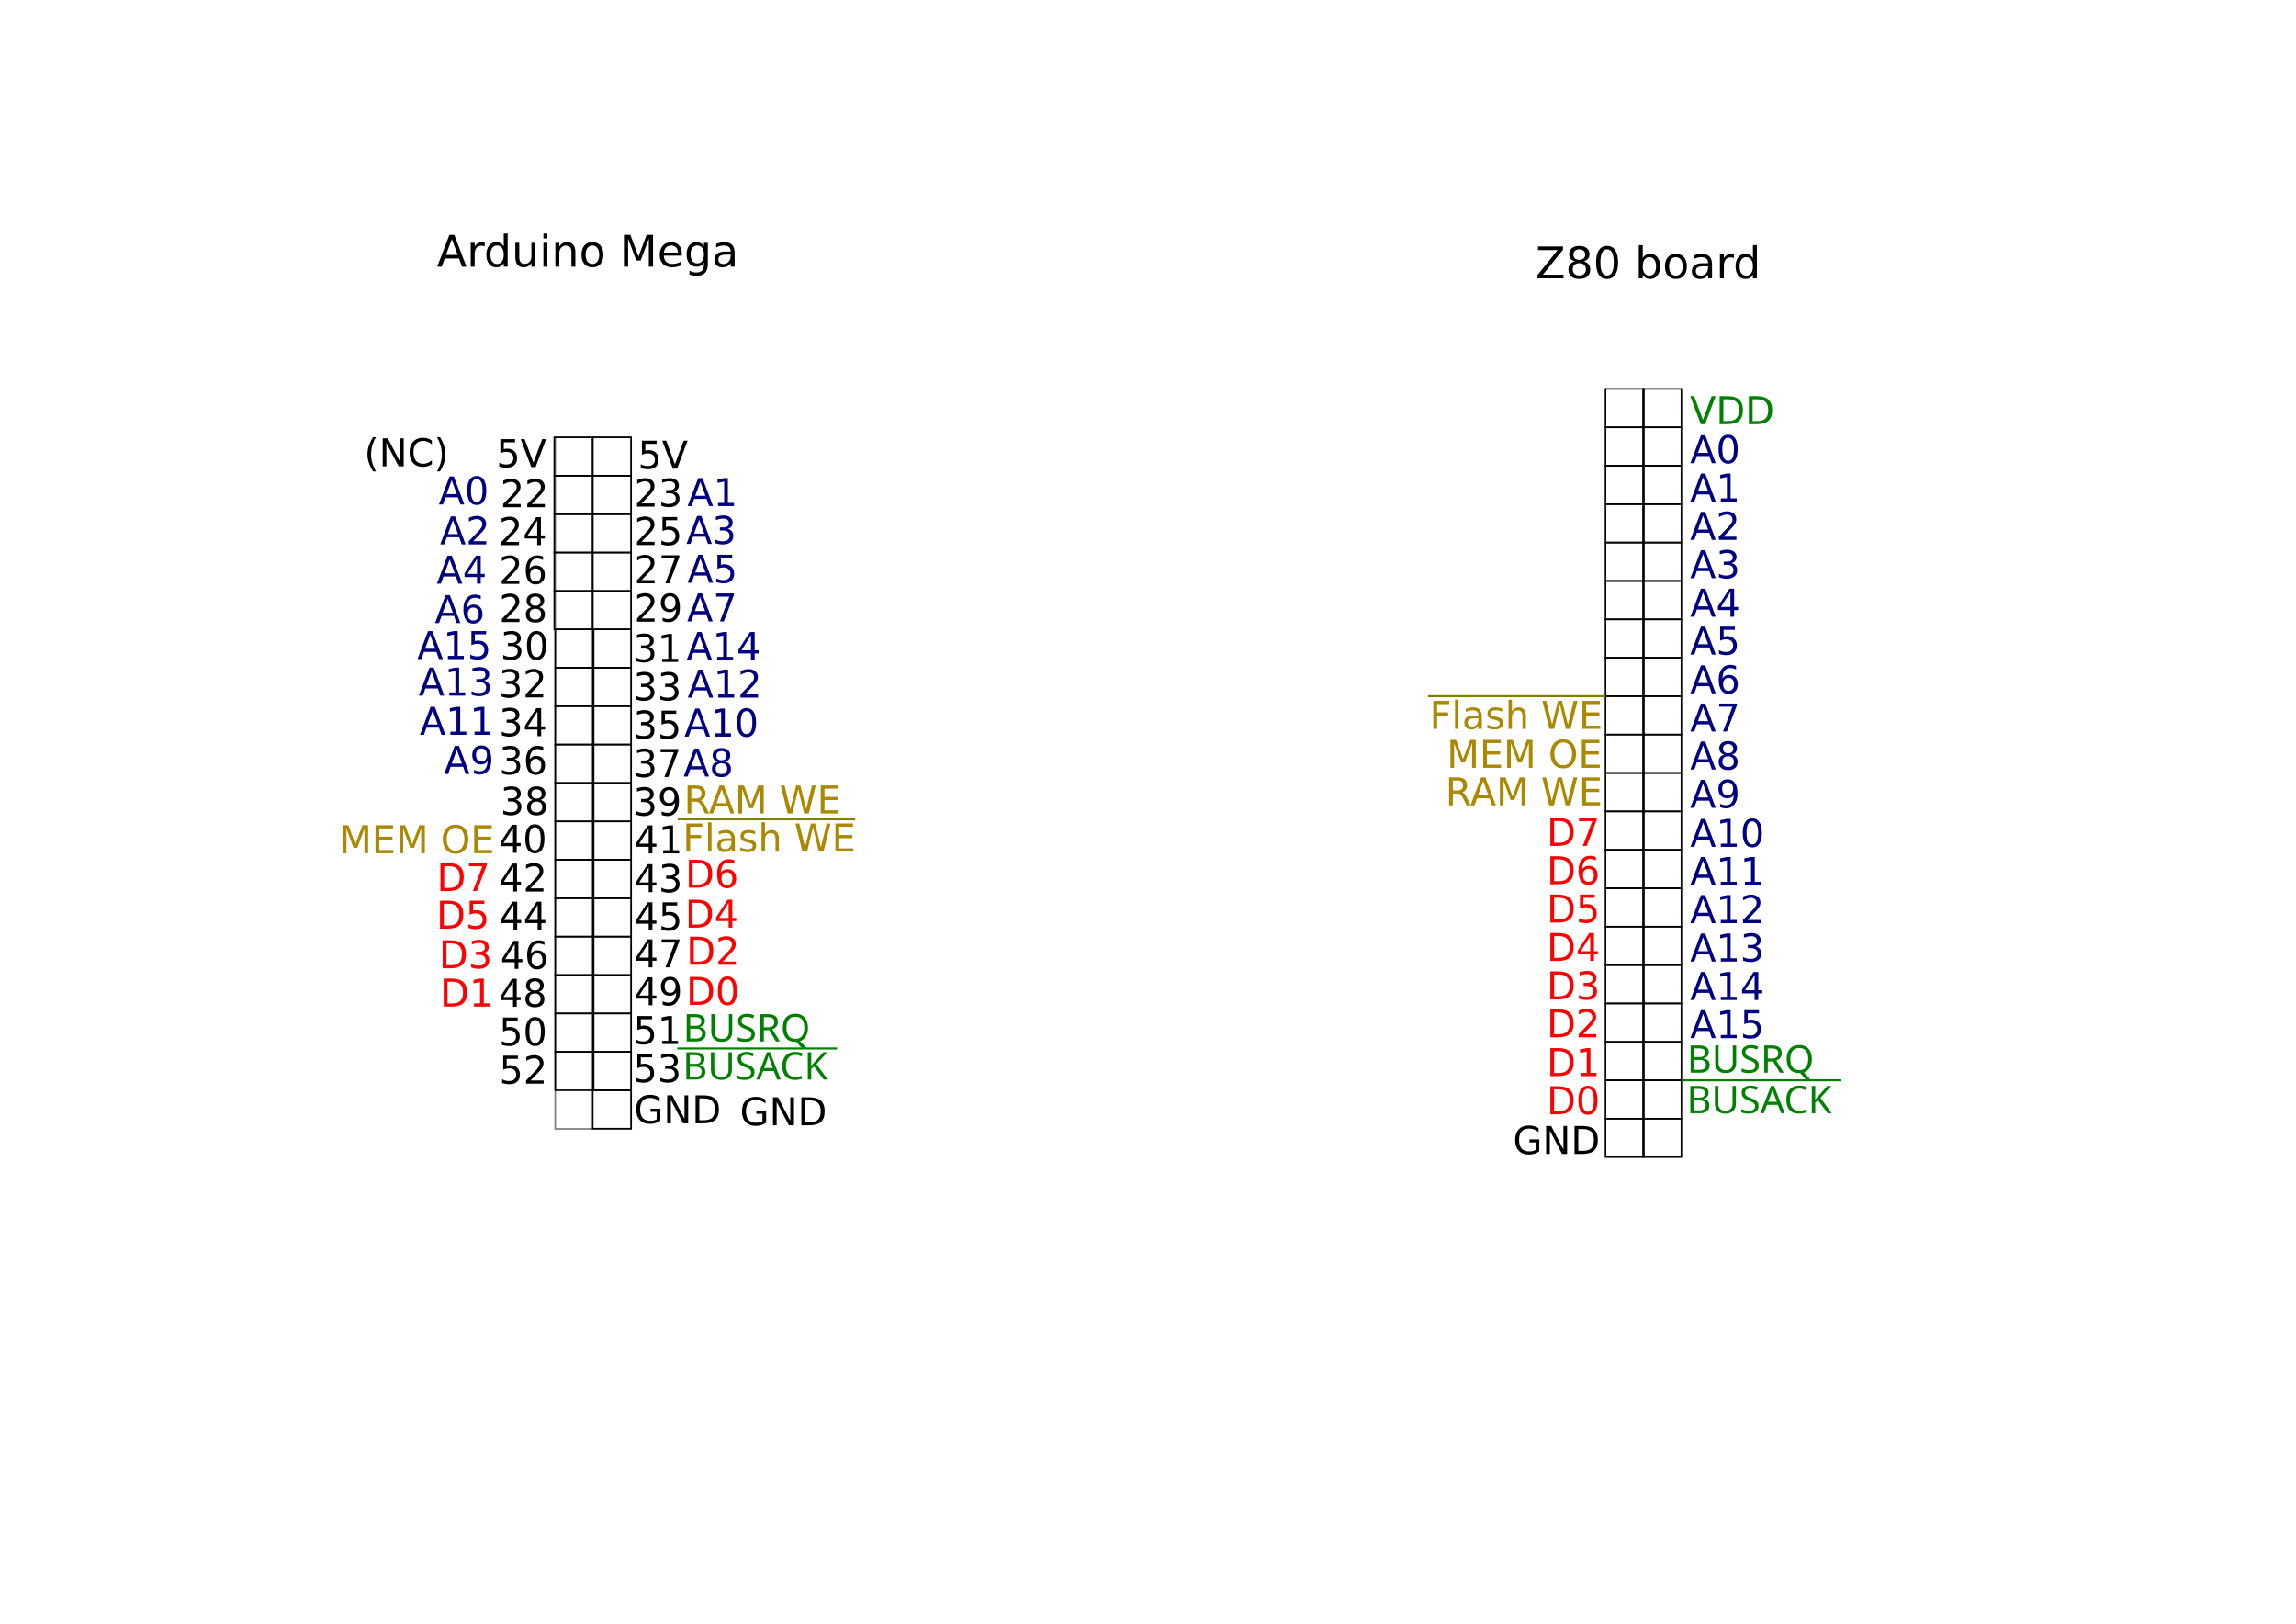
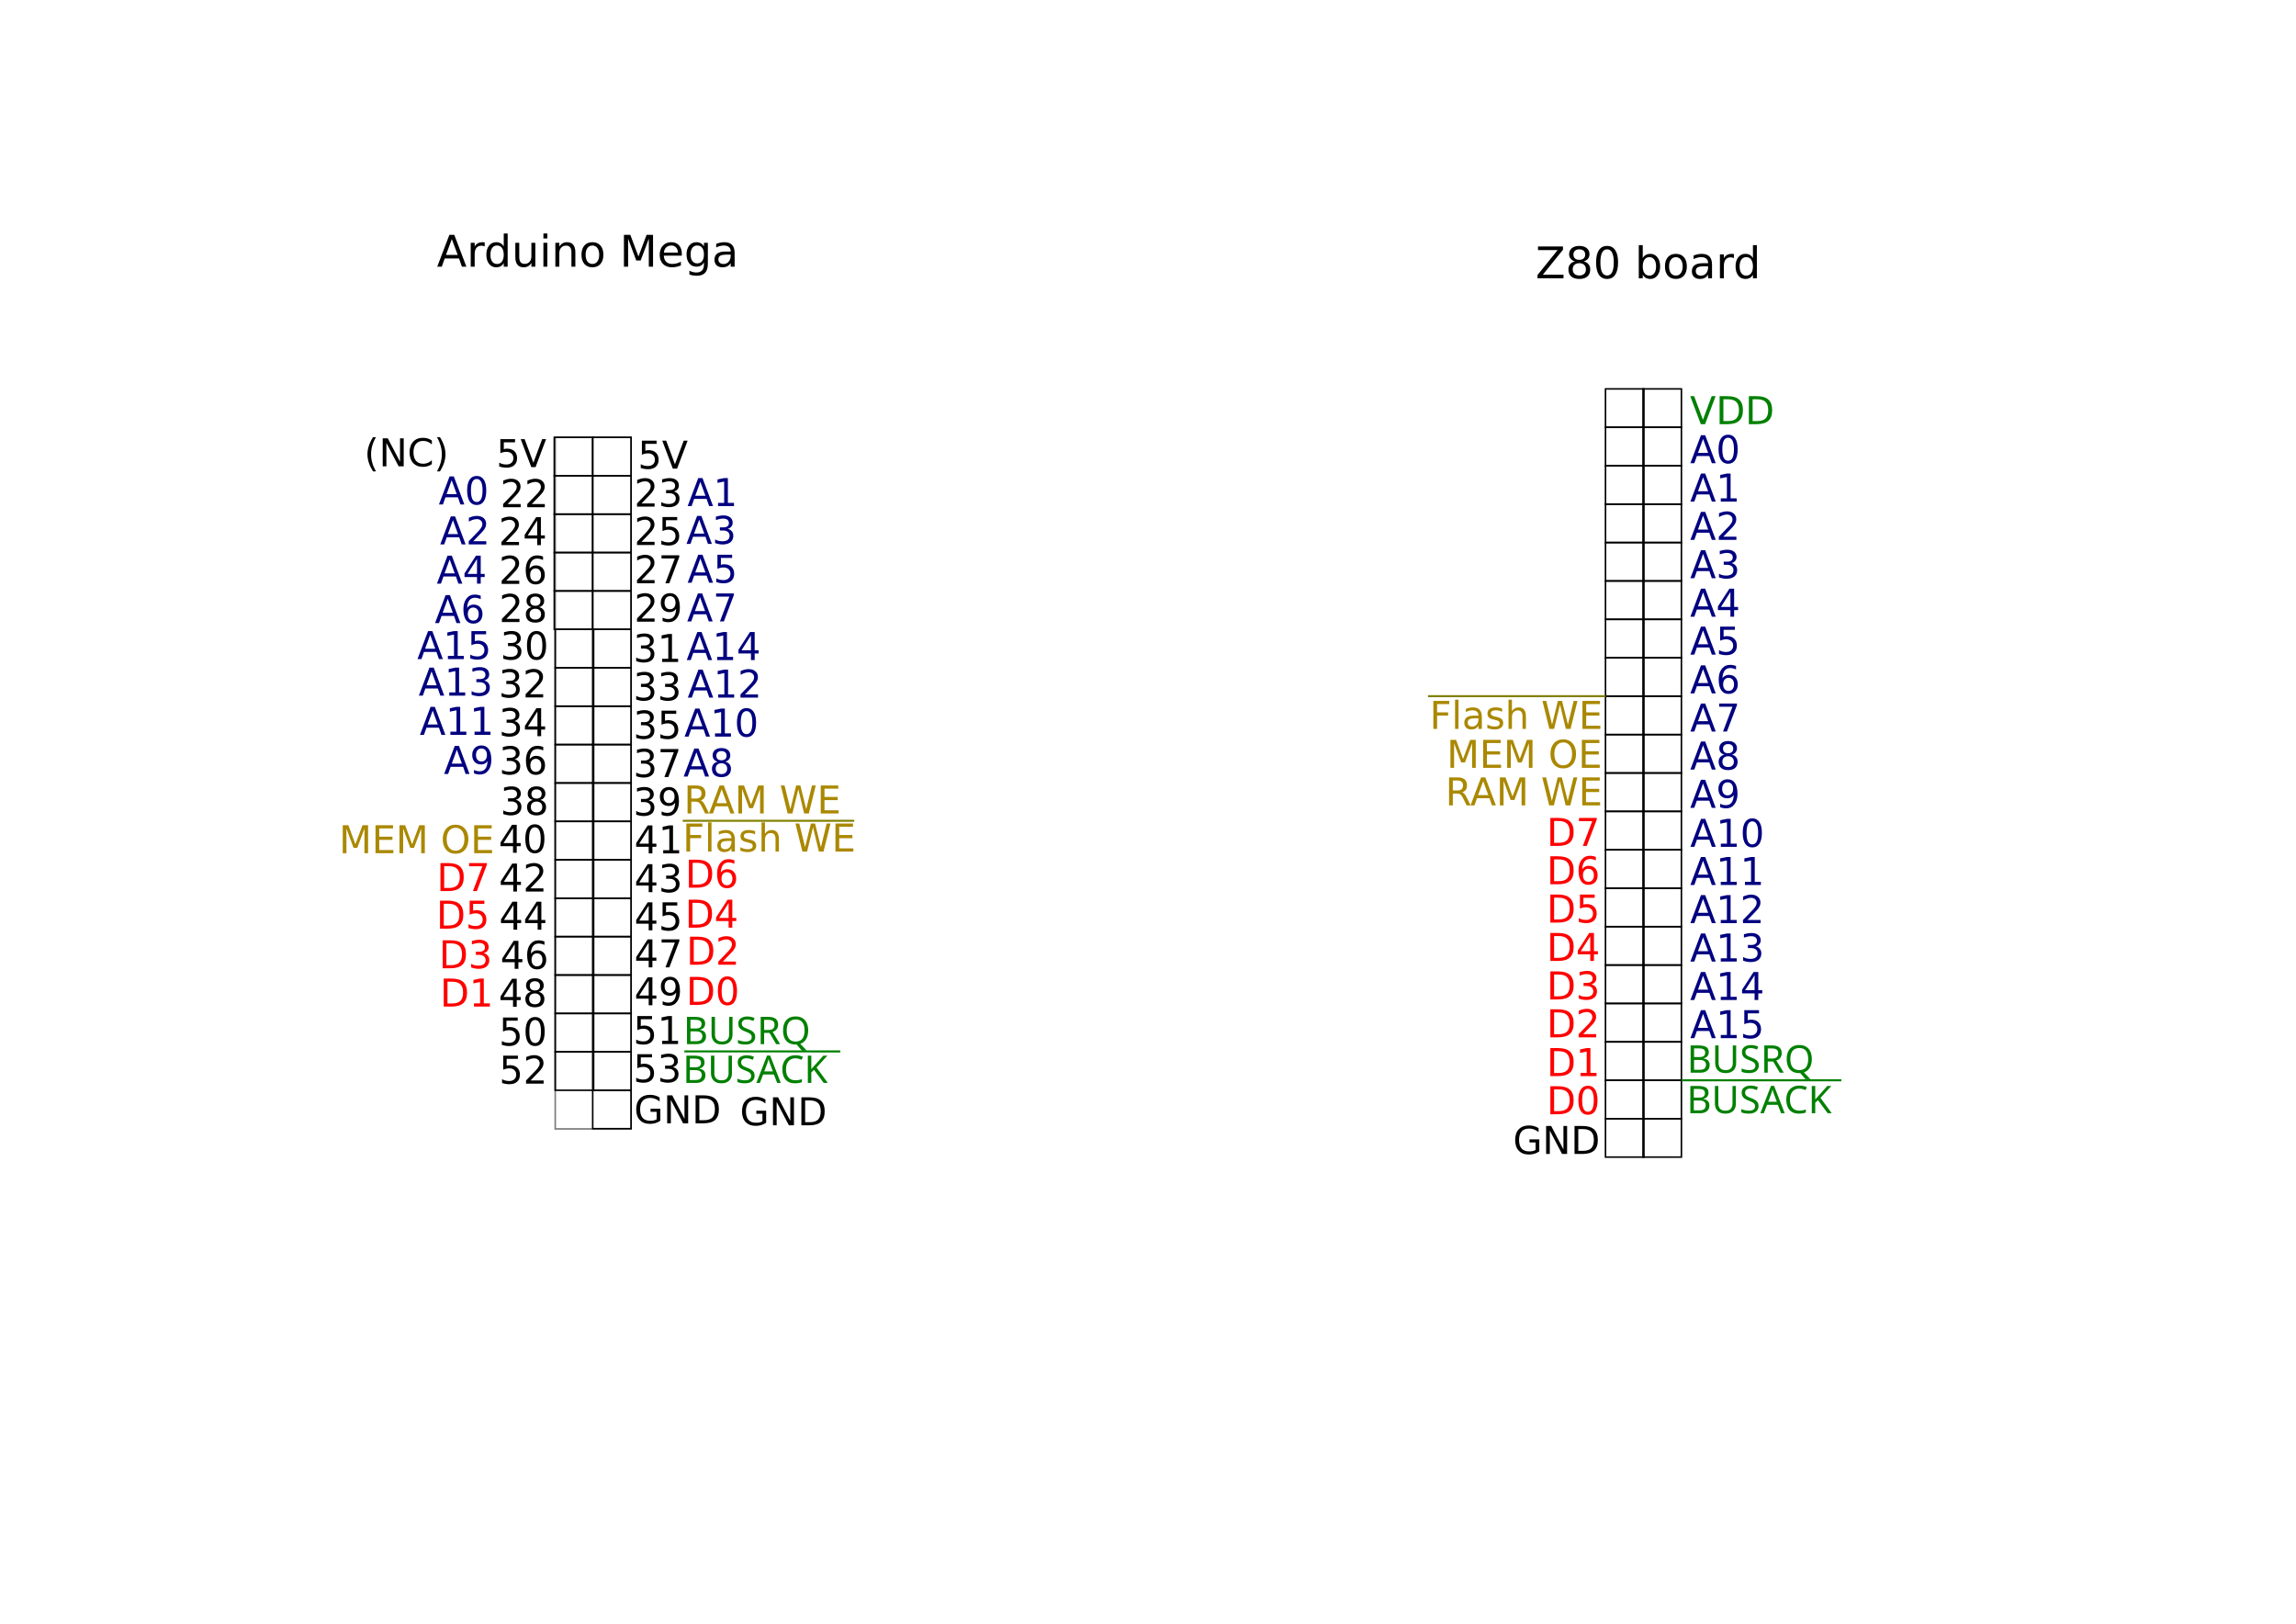
<svg xmlns="http://www.w3.org/2000/svg" version="1.1" id="svg2" xml:space="preserve" width="1122.52" height="793.701" viewBox="0 0 1122.52 793.701">
  <defs id="defs6" />
  <g id="g8" transform="matrix(1.333333,0,0,1.333333,0,2.4509186e-5)">
    <g id="g10">
      <g id="g12">
        <path d="m 588.703,142.578 h 14.082 v 14.078 h -14.082 z" style="fill:none;stroke:#000000;stroke-width:0.567;stroke-linecap:butt;stroke-linejoin:miter;stroke-miterlimit:4;stroke-dasharray:none;stroke-opacity:1" id="path14" />
      </g>
      <g id="g16">
        <path d="m 602.453,142.578 h 14.082 v 14.078 h -14.082 z" style="fill:none;stroke:#000000;stroke-width:0.567;stroke-linecap:butt;stroke-linejoin:miter;stroke-miterlimit:4;stroke-dasharray:none;stroke-opacity:1" id="path18" />
      </g>
      <g id="g20">
        <path d="m 588.703,156.656 h 14.082 v 14.082 h -14.082 z" style="fill:none;stroke:#000000;stroke-width:0.567;stroke-linecap:butt;stroke-linejoin:miter;stroke-miterlimit:4;stroke-dasharray:none;stroke-opacity:1" id="path22" />
      </g>
      <g id="g24">
        <path d="m 602.453,156.656 h 14.082 v 14.082 h -14.082 z" style="fill:none;stroke:#000000;stroke-width:0.567;stroke-linecap:butt;stroke-linejoin:miter;stroke-miterlimit:4;stroke-dasharray:none;stroke-opacity:1" id="path26" />
      </g>
      <g id="g28">
        <path d="m 588.703,170.738 h 14.082 v 14.082 h -14.082 z" style="fill:none;stroke:#000000;stroke-width:0.567;stroke-linecap:butt;stroke-linejoin:miter;stroke-miterlimit:4;stroke-dasharray:none;stroke-opacity:1" id="path30" />
      </g>
      <g id="g32">
        <path d="m 602.453,170.738 h 14.082 v 14.082 h -14.082 z" style="fill:none;stroke:#000000;stroke-width:0.567;stroke-linecap:butt;stroke-linejoin:miter;stroke-miterlimit:4;stroke-dasharray:none;stroke-opacity:1" id="path34" />
      </g>
      <g id="g36">
        <path d="m 588.703,184.82 h 14.082 v 14.082 h -14.082 z" style="fill:none;stroke:#000000;stroke-width:0.567;stroke-linecap:butt;stroke-linejoin:miter;stroke-miterlimit:4;stroke-dasharray:none;stroke-opacity:1" id="path38" />
      </g>
      <g id="g40">
        <path d="m 602.453,184.82 h 14.082 v 14.082 h -14.082 z" style="fill:none;stroke:#000000;stroke-width:0.567;stroke-linecap:butt;stroke-linejoin:miter;stroke-miterlimit:4;stroke-dasharray:none;stroke-opacity:1" id="path42" />
      </g>
      <g id="g44">
        <path d="m 588.703,198.902 h 14.082 v 14.082 h -14.082 z" style="fill:none;stroke:#000000;stroke-width:0.567;stroke-linecap:butt;stroke-linejoin:miter;stroke-miterlimit:4;stroke-dasharray:none;stroke-opacity:1" id="path46" />
      </g>
      <g id="g48">
        <path d="m 602.453,198.902 h 14.082 v 14.082 h -14.082 z" style="fill:none;stroke:#000000;stroke-width:0.567;stroke-linecap:butt;stroke-linejoin:miter;stroke-miterlimit:4;stroke-dasharray:none;stroke-opacity:1" id="path50" />
      </g>
      <g id="g52">
        <path d="m 588.703,212.984 h 14.082 v 14.082 h -14.082 z" style="fill:none;stroke:#000000;stroke-width:0.567;stroke-linecap:butt;stroke-linejoin:miter;stroke-miterlimit:4;stroke-dasharray:none;stroke-opacity:1" id="path54" />
      </g>
      <g id="g56">
        <path d="m 602.453,212.984 h 14.082 v 14.082 h -14.082 z" style="fill:none;stroke:#000000;stroke-width:0.567;stroke-linecap:butt;stroke-linejoin:miter;stroke-miterlimit:4;stroke-dasharray:none;stroke-opacity:1" id="path58" />
      </g>
      <g id="g60">
        <path d="m 588.703,227.066 h 14.082 v 14.082 h -14.082 z" style="fill:none;stroke:#000000;stroke-width:0.567;stroke-linecap:butt;stroke-linejoin:miter;stroke-miterlimit:4;stroke-dasharray:none;stroke-opacity:1" id="path62" />
      </g>
      <g id="g64">
        <path d="m 602.453,227.066 h 14.082 v 14.082 h -14.082 z" style="fill:none;stroke:#000000;stroke-width:0.567;stroke-linecap:butt;stroke-linejoin:miter;stroke-miterlimit:4;stroke-dasharray:none;stroke-opacity:1" id="path66" />
      </g>
      <g id="g68">
        <path d="m 588.703,241.148 h 14.082 v 14.082 h -14.082 z" style="fill:none;stroke:#000000;stroke-width:0.567;stroke-linecap:butt;stroke-linejoin:miter;stroke-miterlimit:4;stroke-dasharray:none;stroke-opacity:1" id="path70" />
      </g>
      <g id="g72">
        <path d="m 602.453,241.148 h 14.082 v 14.082 h -14.082 z" style="fill:none;stroke:#000000;stroke-width:0.567;stroke-linecap:butt;stroke-linejoin:miter;stroke-miterlimit:4;stroke-dasharray:none;stroke-opacity:1" id="path74" />
      </g>
      <g id="g76">
        <path d="m 588.703,255.23 h 14.082 v 14.078 h -14.082 z" style="fill:none;stroke:#000000;stroke-width:0.567;stroke-linecap:butt;stroke-linejoin:miter;stroke-miterlimit:4;stroke-dasharray:none;stroke-opacity:1" id="path78" />
      </g>
      <g id="g80">
        <path d="m 602.453,255.23 h 14.082 v 14.078 h -14.082 z" style="fill:none;stroke:#000000;stroke-width:0.567;stroke-linecap:butt;stroke-linejoin:miter;stroke-miterlimit:4;stroke-dasharray:none;stroke-opacity:1" id="path82" />
      </g>
      <g id="g84">
        <path d="m 588.703,269.309 h 14.082 v 14.082 h -14.082 z" style="fill:none;stroke:#000000;stroke-width:0.567;stroke-linecap:butt;stroke-linejoin:miter;stroke-miterlimit:4;stroke-dasharray:none;stroke-opacity:1" id="path86" />
      </g>
      <g id="g88">
        <path d="m 602.453,269.309 h 14.082 v 14.082 h -14.082 z" style="fill:none;stroke:#000000;stroke-width:0.567;stroke-linecap:butt;stroke-linejoin:miter;stroke-miterlimit:4;stroke-dasharray:none;stroke-opacity:1" id="path90" />
      </g>
      <g id="g92">
        <path d="m 588.703,283.391 h 14.082 v 14.082 h -14.082 z" style="fill:none;stroke:#000000;stroke-width:0.567;stroke-linecap:butt;stroke-linejoin:miter;stroke-miterlimit:4;stroke-dasharray:none;stroke-opacity:1" id="path94" />
      </g>
      <g id="g96">
        <path d="m 602.453,283.391 h 14.082 v 14.082 h -14.082 z" style="fill:none;stroke:#000000;stroke-width:0.567;stroke-linecap:butt;stroke-linejoin:miter;stroke-miterlimit:4;stroke-dasharray:none;stroke-opacity:1" id="path98" />
      </g>
      <g id="g100">
        <path d="m 588.703,297.473 h 14.082 v 14.082 h -14.082 z" style="fill:none;stroke:#000000;stroke-width:0.567;stroke-linecap:butt;stroke-linejoin:miter;stroke-miterlimit:4;stroke-dasharray:none;stroke-opacity:1" id="path102" />
      </g>
      <g id="g104">
        <path d="m 602.453,297.473 h 14.082 v 14.082 h -14.082 z" style="fill:none;stroke:#000000;stroke-width:0.567;stroke-linecap:butt;stroke-linejoin:miter;stroke-miterlimit:4;stroke-dasharray:none;stroke-opacity:1" id="path106" />
      </g>
      <g id="g108">
        <path d="m 588.703,311.555 h 14.082 v 14.082 h -14.082 z" style="fill:none;stroke:#000000;stroke-width:0.567;stroke-linecap:butt;stroke-linejoin:miter;stroke-miterlimit:4;stroke-dasharray:none;stroke-opacity:1" id="path110" />
      </g>
      <g id="g112">
        <path d="m 602.453,311.555 h 14.082 v 14.082 h -14.082 z" style="fill:none;stroke:#000000;stroke-width:0.567;stroke-linecap:butt;stroke-linejoin:miter;stroke-miterlimit:4;stroke-dasharray:none;stroke-opacity:1" id="path114" />
      </g>
      <g id="g116">
        <path d="m 588.703,325.637 h 14.082 v 14.082 h -14.082 z" style="fill:none;stroke:#000000;stroke-width:0.567;stroke-linecap:butt;stroke-linejoin:miter;stroke-miterlimit:4;stroke-dasharray:none;stroke-opacity:1" id="path118" />
      </g>
      <g id="g120">
        <path d="m 602.453,325.637 h 14.082 v 14.082 h -14.082 z" style="fill:none;stroke:#000000;stroke-width:0.567;stroke-linecap:butt;stroke-linejoin:miter;stroke-miterlimit:4;stroke-dasharray:none;stroke-opacity:1" id="path122" />
      </g>
      <g id="g124">
        <path d="m 588.703,339.719 h 14.082 v 14.082 h -14.082 z" style="fill:none;stroke:#000000;stroke-width:0.567;stroke-linecap:butt;stroke-linejoin:miter;stroke-miterlimit:4;stroke-dasharray:none;stroke-opacity:1" id="path126" />
      </g>
      <g id="g128">
        <path d="m 602.453,339.719 h 14.082 v 14.082 h -14.082 z" style="fill:none;stroke:#000000;stroke-width:0.567;stroke-linecap:butt;stroke-linejoin:miter;stroke-miterlimit:4;stroke-dasharray:none;stroke-opacity:1" id="path130" />
      </g>
      <g id="g132">
        <path d="m 588.703,353.801 h 14.082 v 14.082 h -14.082 z" style="fill:none;stroke:#000000;stroke-width:0.567;stroke-linecap:butt;stroke-linejoin:miter;stroke-miterlimit:4;stroke-dasharray:none;stroke-opacity:1" id="path134" />
      </g>
      <g id="g136">
        <path d="m 602.453,353.801 h 14.082 v 14.082 h -14.082 z" style="fill:none;stroke:#000000;stroke-width:0.567;stroke-linecap:butt;stroke-linejoin:miter;stroke-miterlimit:4;stroke-dasharray:none;stroke-opacity:1" id="path138" />
      </g>
      <g id="g140">
        <path d="m 203.594,160.328 h 27.812 v 253.551 h -27.812 z" style="fill:none;stroke:#808080;stroke-width:0.6;stroke-linecap:butt;stroke-linejoin:miter;stroke-miterlimit:4;stroke-dasharray:none;stroke-opacity:1" id="path142" />
      </g>
      <g id="g144">
        <path d="m 217.324,160.328 h 14.082 v 14.082 h -14.082 z" style="fill:none;stroke:#000000;stroke-width:0.567;stroke-linecap:butt;stroke-linejoin:miter;stroke-miterlimit:4;stroke-dasharray:none;stroke-opacity:1" id="path146" />
      </g>
      <g id="g148">
        <path d="m 217.324,174.41 h 14.082 v 14.082 h -14.082 z" style="fill:none;stroke:#000000;stroke-width:0.567;stroke-linecap:butt;stroke-linejoin:miter;stroke-miterlimit:4;stroke-dasharray:none;stroke-opacity:1" id="path150" />
      </g>
      <g id="g152">
        <path d="m 217.324,188.492 h 14.082 v 14.082 h -14.082 z" style="fill:none;stroke:#000000;stroke-width:0.567;stroke-linecap:butt;stroke-linejoin:miter;stroke-miterlimit:4;stroke-dasharray:none;stroke-opacity:1" id="path154" />
      </g>
      <g id="g156">
        <path d="m 217.324,202.574 h 14.082 v 14.082 h -14.082 z" style="fill:none;stroke:#000000;stroke-width:0.567;stroke-linecap:butt;stroke-linejoin:miter;stroke-miterlimit:4;stroke-dasharray:none;stroke-opacity:1" id="path158" />
      </g>
      <g id="g160">
        <path d="m 217.324,216.656 h 14.082 v 14.078 h -14.082 z" style="fill:none;stroke:#000000;stroke-width:0.567;stroke-linecap:butt;stroke-linejoin:miter;stroke-miterlimit:4;stroke-dasharray:none;stroke-opacity:1" id="path162" />
      </g>
      <g id="g164">
        <path d="m 203.242,160.328 h 14.082 v 14.082 h -14.082 z" style="fill:none;stroke:#000000;stroke-width:0.567;stroke-linecap:butt;stroke-linejoin:miter;stroke-miterlimit:4;stroke-dasharray:none;stroke-opacity:1" id="path166" />
      </g>
      <g id="g168">
        <path d="m 203.242,174.41 h 14.082 v 14.082 h -14.082 z" style="fill:none;stroke:#000000;stroke-width:0.567;stroke-linecap:butt;stroke-linejoin:miter;stroke-miterlimit:4;stroke-dasharray:none;stroke-opacity:1" id="path170" />
      </g>
      <g id="g172">
        <path d="m 203.242,188.492 h 14.082 v 14.082 h -14.082 z" style="fill:none;stroke:#000000;stroke-width:0.567;stroke-linecap:butt;stroke-linejoin:miter;stroke-miterlimit:4;stroke-dasharray:none;stroke-opacity:1" id="path174" />
      </g>
      <g id="g176">
        <path d="m 203.242,202.574 h 14.082 v 14.082 h -14.082 z" style="fill:none;stroke:#000000;stroke-width:0.567;stroke-linecap:butt;stroke-linejoin:miter;stroke-miterlimit:4;stroke-dasharray:none;stroke-opacity:1" id="path178" />
      </g>
      <g id="g180">
        <path d="m 203.242,216.656 h 14.082 v 14.078 h -14.082 z" style="fill:none;stroke:#000000;stroke-width:0.567;stroke-linecap:butt;stroke-linejoin:miter;stroke-miterlimit:4;stroke-dasharray:none;stroke-opacity:1" id="path182" />
      </g>
      <g id="g184">
        <path d="m 203.586,230.727 h 14.082 v 14.082 h -14.082 z" style="fill:none;stroke:#000000;stroke-width:0.567;stroke-linecap:butt;stroke-linejoin:miter;stroke-miterlimit:4;stroke-dasharray:none;stroke-opacity:1" id="path186" />
      </g>
      <g id="g188">
        <path d="m 217.332,230.727 h 14.082 v 14.082 h -14.082 z" style="fill:none;stroke:#000000;stroke-width:0.567;stroke-linecap:butt;stroke-linejoin:miter;stroke-miterlimit:4;stroke-dasharray:none;stroke-opacity:1" id="path190" />
      </g>
      <g id="g192">
        <path d="m 203.586,244.809 h 14.082 v 14.082 h -14.082 z" style="fill:none;stroke:#000000;stroke-width:0.567;stroke-linecap:butt;stroke-linejoin:miter;stroke-miterlimit:4;stroke-dasharray:none;stroke-opacity:1" id="path194" />
      </g>
      <g id="g196">
        <path d="m 217.332,244.809 h 14.082 v 14.082 h -14.082 z" style="fill:none;stroke:#000000;stroke-width:0.567;stroke-linecap:butt;stroke-linejoin:miter;stroke-miterlimit:4;stroke-dasharray:none;stroke-opacity:1" id="path198" />
      </g>
      <g id="g200">
        <path d="m 203.586,258.891 h 14.082 v 14.082 h -14.082 z" style="fill:none;stroke:#000000;stroke-width:0.567;stroke-linecap:butt;stroke-linejoin:miter;stroke-miterlimit:4;stroke-dasharray:none;stroke-opacity:1" id="path202" />
      </g>
      <g id="g204">
        <path d="m 217.332,258.891 h 14.082 v 14.082 h -14.082 z" style="fill:none;stroke:#000000;stroke-width:0.567;stroke-linecap:butt;stroke-linejoin:miter;stroke-miterlimit:4;stroke-dasharray:none;stroke-opacity:1" id="path206" />
      </g>
      <g id="g208">
        <path d="m 203.586,272.973 h 14.082 v 14.082 h -14.082 z" style="fill:none;stroke:#000000;stroke-width:0.567;stroke-linecap:butt;stroke-linejoin:miter;stroke-miterlimit:4;stroke-dasharray:none;stroke-opacity:1" id="path210" />
      </g>
      <g id="g212">
        <path d="m 217.332,272.973 h 14.082 v 14.082 h -14.082 z" style="fill:none;stroke:#000000;stroke-width:0.567;stroke-linecap:butt;stroke-linejoin:miter;stroke-miterlimit:4;stroke-dasharray:none;stroke-opacity:1" id="path214" />
      </g>
      <g id="g216">
        <path d="m 203.586,287.055 h 14.082 v 14.082 h -14.082 z" style="fill:none;stroke:#000000;stroke-width:0.567;stroke-linecap:butt;stroke-linejoin:miter;stroke-miterlimit:4;stroke-dasharray:none;stroke-opacity:1" id="path218" />
      </g>
      <g id="g220">
        <path d="m 217.332,287.055 h 14.082 v 14.082 h -14.082 z" style="fill:none;stroke:#000000;stroke-width:0.567;stroke-linecap:butt;stroke-linejoin:miter;stroke-miterlimit:4;stroke-dasharray:none;stroke-opacity:1" id="path222" />
      </g>
      <g id="g224">
        <path d="m 203.586,301.137 h 14.082 v 14.082 h -14.082 z" style="fill:none;stroke:#000000;stroke-width:0.567;stroke-linecap:butt;stroke-linejoin:miter;stroke-miterlimit:4;stroke-dasharray:none;stroke-opacity:1" id="path226" />
      </g>
      <g id="g228">
        <path d="m 217.332,301.137 h 14.082 v 14.082 h -14.082 z" style="fill:none;stroke:#000000;stroke-width:0.567;stroke-linecap:butt;stroke-linejoin:miter;stroke-miterlimit:4;stroke-dasharray:none;stroke-opacity:1" id="path230" />
      </g>
      <g id="g232">
        <path d="m 203.586,315.219 h 14.082 v 14.078 h -14.082 z" style="fill:none;stroke:#000000;stroke-width:0.567;stroke-linecap:butt;stroke-linejoin:miter;stroke-miterlimit:4;stroke-dasharray:none;stroke-opacity:1" id="path234" />
      </g>
      <g id="g236">
        <path d="m 217.332,315.219 h 14.082 v 14.078 h -14.082 z" style="fill:none;stroke:#000000;stroke-width:0.567;stroke-linecap:butt;stroke-linejoin:miter;stroke-miterlimit:4;stroke-dasharray:none;stroke-opacity:1" id="path238" />
      </g>
      <g id="g240">
        <path d="m 203.586,329.297 h 14.082 v 14.082 h -14.082 z" style="fill:none;stroke:#000000;stroke-width:0.567;stroke-linecap:butt;stroke-linejoin:miter;stroke-miterlimit:4;stroke-dasharray:none;stroke-opacity:1" id="path242" />
      </g>
      <g id="g244">
        <path d="m 217.332,329.297 h 14.082 v 14.082 h -14.082 z" style="fill:none;stroke:#000000;stroke-width:0.567;stroke-linecap:butt;stroke-linejoin:miter;stroke-miterlimit:4;stroke-dasharray:none;stroke-opacity:1" id="path246" />
      </g>
      <g id="g248">
        <path d="m 203.586,343.379 h 14.082 v 14.082 h -14.082 z" style="fill:none;stroke:#000000;stroke-width:0.567;stroke-linecap:butt;stroke-linejoin:miter;stroke-miterlimit:4;stroke-dasharray:none;stroke-opacity:1" id="path250" />
      </g>
      <g id="g252">
        <path d="m 217.332,343.379 h 14.082 v 14.082 h -14.082 z" style="fill:none;stroke:#000000;stroke-width:0.567;stroke-linecap:butt;stroke-linejoin:miter;stroke-miterlimit:4;stroke-dasharray:none;stroke-opacity:1" id="path254" />
      </g>
      <g id="g256">
        <path d="m 203.586,357.461 h 14.082 v 14.082 h -14.082 z" style="fill:none;stroke:#000000;stroke-width:0.567;stroke-linecap:butt;stroke-linejoin:miter;stroke-miterlimit:4;stroke-dasharray:none;stroke-opacity:1" id="path258" />
      </g>
      <g id="g260">
        <path d="m 217.332,357.461 h 14.082 v 14.082 h -14.082 z" style="fill:none;stroke:#000000;stroke-width:0.567;stroke-linecap:butt;stroke-linejoin:miter;stroke-miterlimit:4;stroke-dasharray:none;stroke-opacity:1" id="path262" />
      </g>
      <g id="g264">
        <path d="m 203.586,371.543 h 14.082 v 14.082 h -14.082 z" style="fill:none;stroke:#000000;stroke-width:0.567;stroke-linecap:butt;stroke-linejoin:miter;stroke-miterlimit:4;stroke-dasharray:none;stroke-opacity:1" id="path266" />
      </g>
      <g id="g268">
        <path d="m 217.332,371.543 h 14.082 v 14.082 h -14.082 z" style="fill:none;stroke:#000000;stroke-width:0.567;stroke-linecap:butt;stroke-linejoin:miter;stroke-miterlimit:4;stroke-dasharray:none;stroke-opacity:1" id="path270" />
      </g>
      <g id="g272">
        <path d="m 203.586,385.625 h 14.082 v 14.082 h -14.082 z" style="fill:none;stroke:#000000;stroke-width:0.567;stroke-linecap:butt;stroke-linejoin:miter;stroke-miterlimit:4;stroke-dasharray:none;stroke-opacity:1" id="path274" />
      </g>
      <g id="g276">
        <path d="m 217.332,385.625 h 14.082 v 14.082 h -14.082 z" style="fill:none;stroke:#000000;stroke-width:0.567;stroke-linecap:butt;stroke-linejoin:miter;stroke-miterlimit:4;stroke-dasharray:none;stroke-opacity:1" id="path278" />
      </g>
      <g id="g280">
        <path d="m 217.332,399.707 h 14.082 v 14.082 h -14.082 z" style="fill:none;stroke:#000000;stroke-width:0.567;stroke-linecap:butt;stroke-linejoin:miter;stroke-miterlimit:4;stroke-dasharray:none;stroke-opacity:1" id="path282" />
      </g>
      <text transform="matrix(0.9885972,0,0,1,619.7164,169.8161)" style="font-variant:normal;font-weight:normal;font-size:14.081px;font-family:'DejaVu Sans';-inkscape-font-specification:DejaVuSans;writing-mode:lr-tb;fill:#000080;fill-opacity:1;fill-rule:nonzero;stroke:none" id="text286">
        <tspan x="0 9.631" y="0" id="tspan284">A0</tspan>
      </text>
      <text transform="matrix(0.9885972,0,0,1,619.667,155.5081)" style="font-variant:normal;font-weight:normal;font-size:14.081px;font-family:'DejaVu Sans';-inkscape-font-specification:DejaVuSans;writing-mode:lr-tb;fill:#008000;fill-opacity:1;fill-rule:nonzero;stroke:none" id="text290">
        <tspan x="0 9.631 20.473" y="0" id="tspan288">VDD</tspan>
      </text>
      <text transform="matrix(0.9885972,0,0,1,619.7163,183.8817)" style="font-variant:normal;font-weight:normal;font-size:14.081px;font-family:'DejaVu Sans';-inkscape-font-specification:DejaVuSans;writing-mode:lr-tb;fill:#000080;fill-opacity:1;fill-rule:nonzero;stroke:none" id="text318">
        <tspan x="0 9.631" y="0" id="tspan292">A1</tspan>
        <tspan x="0 9.631" y="14.038" id="tspan294">A2</tspan>
        <tspan x="-8.7e-05 9.631" y="42.21" id="tspan296">A4</tspan>
        <tspan x="0 9.631" y="28.105" id="tspan298">A3</tspan>
        <tspan x="0 9.631" y="84.307" id="tspan300">A7</tspan>
        <tspan x="-0.02 9.611" y="112.274" id="tspan302">A9</tspan>
        <tspan x="8.7e-05 9.631 18.586" y="154.552" id="tspan304">A12</tspan>
        <tspan x="0.02 9.651 18.606" y="126.59" id="tspan306">A10</tspan>
        <tspan x="-8.7040004e-05 9.631 18.586" y="182.731" id="tspan308">A14</tspan>
        <tspan x="0 9.631 18.586" y="196.718" id="tspan310">A15</tspan>
        <tspan x="8.6970002e-05 9.631" y="70.316" id="tspan312">A6</tspan>
        <tspan x="-0 9.631" y="98.248" id="tspan314">A8</tspan>
        <tspan x="0 9.631" y="56.108" id="tspan316">A5</tspan>
      </text>
      <text transform="matrix(0.9885972,0,0,1,567.1202,310.1277)" style="font-variant:normal;font-weight:normal;font-size:14.081px;font-family:'DejaVu Sans';-inkscape-font-specification:DejaVuSans;writing-mode:lr-tb;fill:#ff0000;fill-opacity:1;fill-rule:nonzero;stroke:none" id="text352">
        <tspan x="0 10.842" y="0" id="tspan320">D7</tspan>
        <tspan x="-0 10.842" y="14.066" id="tspan322">D6</tspan>
        <tspan x="0 10.842" y="28.103" id="tspan324">D5</tspan>
        <tspan x="-0 10.842" y="56.276" id="tspan326">D3</tspan>
        <tspan x="0 10.842" y="42.171" id="tspan328">D4</tspan>
        <tspan x="0 10.842" y="98.373" id="tspan330">D0</tspan>
        <tspan x="-4.35e-05 10.842" y="84.382" id="tspan332">D1</tspan>
        <tspan x="0 10.842" y="70.173" id="tspan334">D2</tspan>
        <tspan x="-411.67 -400.828" y="16.555" id="tspan336">D7</tspan>
        <tspan x="-319.518 -308.676" y="15.317" id="tspan338">D6</tspan>
        <tspan x="-411.823 -400.981" y="30.33" id="tspan340">D5</tspan>
        <tspan x="-410.847 -400.005" y="44.856" id="tspan342">D3</tspan>
        <tspan x="-319.587 -308.745" y="29.974" id="tspan344">D4</tspan>
        <tspan x="-319.167 -308.325" y="58.28" id="tspan346">D0</tspan>
        <tspan x="-410.453 -399.611" y="58.9" id="tspan348">D1</tspan>
        <tspan x="-319.105 -308.263" y="43.55" id="tspan350">D2</tspan>
      </text>
      <text transform="matrix(0.9885972,0,0,1,232.2138,242.7004)" style="font-variant:normal;font-weight:normal;font-size:14.081px;font-family:'DejaVu Sans';-inkscape-font-specification:DejaVuSans;writing-mode:lr-tb;fill:#000000;fill-opacity:1;fill-rule:nonzero;stroke:none" id="text386">
        <tspan x="0 8.955" y="0" id="tspan354">31</tspan>
        <tspan x="0 8.955" y="14.066" id="tspan356">33</tspan>
        <tspan x="0 8.955" y="28.103" id="tspan358">35</tspan>
        <tspan x="0 8.955" y="56.276" id="tspan360">39</tspan>
        <tspan x="0 8.955" y="42.171" id="tspan362">37</tspan>
        <tspan x="0.353 9.309" y="-56.961" id="tspan364">23</tspan>
        <tspan x="0.353 9.309" y="-42.895" id="tspan366">25</tspan>
        <tspan x="0.353 9.309" y="-28.857" id="tspan368">27</tspan>
        <tspan x="0.353 9.309" y="-14.79" id="tspan370">29</tspan>
        <tspan x="0.385 9.34" y="98.373" id="tspan372">45</tspan>
        <tspan x="0.385 9.34" y="84.382" id="tspan374">43</tspan>
        <tspan x="0.385 9.34" y="70.173" id="tspan376">41</tspan>
        <tspan x="0.385 9.34" y="111.955" id="tspan378">47</tspan>
        <tspan x="-0.014 8.941" y="154.052" id="tspan380">53</tspan>
        <tspan x="-0.014 8.941" y="140.061" id="tspan382">51</tspan>
        <tspan x="0.385 9.34" y="125.852" id="tspan384">49</tspan>
      </text>
      <text transform="matrix(0.9885972,0,0,1,619.7159,324.4513)" style="font-variant:normal;font-weight:normal;font-size:14.081px;font-family:'DejaVu Sans';-inkscape-font-specification:DejaVuSans;writing-mode:lr-tb;fill:#000080;fill-opacity:1;fill-rule:nonzero;stroke:none" id="text424">
        <tspan x="0 9.631 18.586" y="0" id="tspan388">A11</tspan>
        <tspan x="0.001 9.632 18.587" y="28.054" id="tspan390">A13</tspan>
        <tspan x="-464.152 -454.521" y="-139.513" id="tspan392">A0</tspan>
        <tspan x="-371.913 -362.282" y="-138.919" id="tspan394">A1</tspan>
        <tspan x="-463.68 -454.049" y="-124.862" id="tspan396">A2</tspan>
        <tspan x="-464.9 -455.269" y="-110.476" id="tspan398">A4</tspan>
        <tspan x="-372.338 -362.707" y="-125.043" id="tspan400">A3</tspan>
        <tspan x="-372.044 -362.413" y="-96.627" id="tspan402">A7</tspan>
        <tspan x="-462.229 -452.598" y="-40.708" id="tspan404">A9</tspan>
        <tspan x="-371.845 -362.214 -353.259" y="-68.696" id="tspan406">A12</tspan>
        <tspan x="-373.04 -363.409 -354.454" y="-54.406" id="tspan408">A10</tspan>
        <tspan x="-372.25 -362.619 -353.663" y="-82.463" id="tspan410">A14</tspan>
        <tspan x="-472.12 -462.489 -453.534" y="-82.819" id="tspan412">A15</tspan>
        <tspan x="-465.607 -455.976" y="-96.022" id="tspan414">A6</tspan>
        <tspan x="-373.382 -363.751" y="-39.749" id="tspan416">A8</tspan>
        <tspan x="-371.912 -362.281" y="-110.803" id="tspan418">A5</tspan>
        <tspan x="-471.194 -461.563 -452.608" y="-55.049" id="tspan420">A11</tspan>
        <tspan x="-471.605 -461.974 -453.019" y="-69.42" id="tspan422">A13</tspan>
      </text>
      <g id="g426">
        <path d="m 588.703,367.883 h 14.082 v 14.082 h -14.082 z" style="fill:none;stroke:#000000;stroke-width:0.567;stroke-linecap:butt;stroke-linejoin:miter;stroke-miterlimit:4;stroke-dasharray:none;stroke-opacity:1" id="path428" />
      </g>
      <g id="g430">
        <path d="m 602.453,367.883 h 14.082 v 14.082 h -14.082 z" style="fill:none;stroke:#000000;stroke-width:0.567;stroke-linecap:butt;stroke-linejoin:miter;stroke-miterlimit:4;stroke-dasharray:none;stroke-opacity:1" id="path432" />
      </g>
      <g id="g434">
        <path d="m 588.703,381.965 h 14.082 v 14.078 h -14.082 z" style="fill:none;stroke:#000000;stroke-width:0.567;stroke-linecap:butt;stroke-linejoin:miter;stroke-miterlimit:4;stroke-dasharray:none;stroke-opacity:1" id="path436" />
      </g>
      <g id="g438">
        <path d="m 602.453,381.965 h 14.082 v 14.078 h -14.082 z" style="fill:none;stroke:#000000;stroke-width:0.567;stroke-linecap:butt;stroke-linejoin:miter;stroke-miterlimit:4;stroke-dasharray:none;stroke-opacity:1" id="path440" />
      </g>
      <g id="g442">
        <path d="m 588.703,396.043 h 14.082 v 14.082 h -14.082 z" style="fill:none;stroke:#000000;stroke-width:0.567;stroke-linecap:butt;stroke-linejoin:miter;stroke-miterlimit:4;stroke-dasharray:none;stroke-opacity:1" id="path444" />
      </g>
      <g id="g446">
        <path d="m 602.453,396.043 h 14.082 v 14.082 h -14.082 z" style="fill:none;stroke:#000000;stroke-width:0.567;stroke-linecap:butt;stroke-linejoin:miter;stroke-miterlimit:4;stroke-dasharray:none;stroke-opacity:1" id="path448" />
      </g>
      <g id="g450">
        <path d="m 588.703,410.125 h 14.082 v 14.082 h -14.082 z" style="fill:none;stroke:#000000;stroke-width:0.567;stroke-linecap:butt;stroke-linejoin:miter;stroke-miterlimit:4;stroke-dasharray:none;stroke-opacity:1" id="path452" />
      </g>
      <g id="g454">
        <path d="m 602.453,410.125 h 14.082 v 14.082 h -14.082 z" style="fill:none;stroke:#000000;stroke-width:0.567;stroke-linecap:butt;stroke-linejoin:miter;stroke-miterlimit:4;stroke-dasharray:none;stroke-opacity:1" id="path456" />
      </g>
      <text transform="matrix(0.9885972,0,0,1,554.7839,423.062)" style="font-variant:normal;font-weight:normal;font-size:14.081px;font-family:'DejaVu Sans';-inkscape-font-specification:DejaVuSans;writing-mode:lr-tb;fill:#000000;fill-opacity:1;fill-rule:nonzero;stroke:none" id="text470">
        <tspan x="0 10.898 21.431" y="0" id="tspan458">GND</tspan>
        <tspan x="-326.009 -315.111 -304.578" y="-11.233" id="tspan460">GND</tspan>
        <tspan x="-286.763 -275.864 -265.332" y="-10.507" id="tspan462">GND</tspan>
        <tspan x="-377.112 -368.156" y="-251.803" id="tspan464">5V</tspan>
        <tspan x="-324.615 -315.659" y="-251.247" id="tspan466">5V</tspan>
        <tspan x="-426.097 -420.606 -410.074 -400.245" y="-252.106" id="tspan468">(NC)</tspan>
      </text>
      <text transform="matrix(0.9885972,0,0,1,524.2197,267.2292)" style="font-variant:normal;font-weight:normal;font-size:14.081px;font-family:'DejaVu Sans';-inkscape-font-specification:DejaVuSans;writing-mode:lr-tb;fill:#aa8800;fill-opacity:1;fill-rule:nonzero;stroke:none" id="text484">
        <tspan x="0 8.096 11.997 20.614 27.936 36.849 41.312 55.224" y="0" id="tspan472">Flash WE</tspan>
        <tspan x="5.832 15.026 24.657 36.795 41.258 55.17" y="28.038" id="tspan474">RAM WE</tspan>
        <tspan x="-276.619 -267.425 -257.794 -245.656 -241.193 -227.281" y="31.008" id="tspan476">RAM WE</tspan>
        <tspan x="-404.513 -392.376 -383.491 -371.353 -366.89 -355.809" y="45.567" id="tspan478">MEM OE</tspan>
        <tspan x="6.331 18.469 27.353 39.491 43.954 55.036" id="tspan480" y="14.277">MEM OE</tspan>
        <tspan x="-277.063 -268.967 -265.067 -256.449 -249.128 -240.215 -235.751 -221.84" y="44.959" id="tspan482">Flash WE</tspan>
      </text>
      <text transform="matrix(0.9885972,0,0,1,183.4566,185.9565)" style="font-variant:normal;font-weight:normal;font-size:14.081px;font-family:'DejaVu Sans';-inkscape-font-specification:DejaVuSans;writing-mode:lr-tb;fill:#000000;fill-opacity:1;fill-rule:nonzero;stroke:none" id="text518">
        <tspan x="0 8.955" y="0" id="tspan486">22</tspan>
        <tspan x="-0.447 8.508" y="42.097" id="tspan488">28</tspan>
        <tspan x="-0.523 8.433" y="28.106" id="tspan490">26</tspan>
        <tspan x="-0.619 8.336" y="13.897" id="tspan492">24</tspan>
        <tspan x="1.4e-07 8.955" y="55.829" id="tspan494">30</tspan>
        <tspan x="-0.447 8.508" y="97.926" id="tspan496">36</tspan>
        <tspan x="-0.523 8.433" y="83.935" id="tspan498">34</tspan>
        <tspan x="-0.619 8.336" y="69.726" id="tspan500">32</tspan>
        <tspan x="2.7999999e-07 8.955" y="112.79" id="tspan502">38</tspan>
        <tspan x="-0.447 8.508" y="154.887" id="tspan504">44</tspan>
        <tspan x="-0.523 8.433" y="140.896" id="tspan506">42</tspan>
        <tspan x="-0.619 8.336" y="126.687" id="tspan508">40</tspan>
        <tspan x="4.1999999e-07 8.955" y="169.232" id="tspan510">46</tspan>
        <tspan x="-0.447 8.508" y="211.329" id="tspan512">52</tspan>
        <tspan x="-0.523 8.433" y="197.338" id="tspan514">50</tspan>
        <tspan x="-0.619 8.336" y="183.13" id="tspan516">48</tspan>
      </text>
      <text transform="translate(160.2023,97.76326)" style="font-variant:normal;font-weight:normal;font-size:16px;font-family:'DejaVu Sans';-inkscape-font-specification:DejaVuSans;writing-mode:lr-tb;fill:#000000;fill-opacity:1;fill-rule:nonzero;stroke:none" id="text524">
        <tspan x="0 10.944 17.232 27.376 37.504 41.936 52.064 61.84 66.912 80.704 90.544 100.688" y="0" id="tspan520">Arduino Mega</tspan>
        <tspan x="402.843 413.803 423.979 434.155 439.227 449.371 459.147 468.939 475.227" y="4.27" id="tspan522">Z80 board</tspan>
      </text>
      <text xml:space="preserve" style="font-size:14px;line-height:1.25;font-family:sans-serif;letter-spacing:0px;word-spacing:0px;stroke-width:0.75;fill:#008000" x="618.455" y="408.139" id="text22261">
        <tspan id="tspan22259" style="font-size:14px;stroke-width:0.75;fill:#008000" x="618.455" y="408.139">BUSACK</tspan>
      </text>
      <text xml:space="preserve" style="font-size:14px;line-height:1.25;font-family:sans-serif;letter-spacing:0px;word-spacing:0px;stroke-width:0.75;fill:#008000" x="618.556" y="393.273" id="text22261-3">
        <tspan id="tspan22259-6" style="font-size:14px;stroke-width:0.75;fill:#008000" x="618.556" y="393.273">BUSRQ</tspan>
        <tspan style="font-size:14px;stroke-width:0.75;fill:#008000" x="618.556" y="410.773" id="tspan93007" />
      </text>
-       <text xml:space="preserve" style="font-size:14px;line-height:1.25;font-family:sans-serif;letter-spacing:0px;word-spacing:0px;fill:#008000;stroke-width:0.75" x="250.448" y="381.81" id="text22261-3-7">
-         <tspan id="tspan22259-6-5" style="font-size:14px;fill:#008000;stroke-width:0.75" x="250.448" y="381.81">BUSRQ</tspan>
-         <tspan style="font-size:14px;fill:#008000;stroke-width:0.75" x="250.448" y="399.31" id="tspan93007-3" />
-       </text>
-       <text xml:space="preserve" style="font-size:14px;line-height:1.25;font-family:sans-serif;letter-spacing:0px;word-spacing:0px;fill:#008000;stroke-width:0.75" x="250.307" y="395.772" id="text22261-3-5">
-         <tspan id="tspan22259-6-6" style="font-size:14px;fill:#008000;stroke-width:0.75" x="250.307" y="395.772">BUSACK</tspan>
-         <tspan style="font-size:14px;fill:#008000;stroke-width:0.75" x="250.307" y="413.272" id="tspan98469" />
-         <tspan style="font-size:14px;fill:#008000;stroke-width:0.75" x="250.307" y="430.772" id="tspan93007-2" />
+       <text xml:space="preserve" style="font-size:14px;line-height:1.25;font-family:sans-serif;letter-spacing:0px;word-spacing:0px;fill:#008000;stroke-width:0.75" x="250.546" y="382.796" id="text22261-3-7">
+         <tspan id="tspan22259-6-5" style="font-size:14px;fill:#008000;stroke-width:0.75" x="250.546" y="382.796">BUSRQ</tspan>
+         <tspan style="font-size:14px;fill:#008000;stroke-width:0.75" x="250.546" y="400.296" id="tspan93007-3" />
+       </text>
+       <text xml:space="preserve" style="font-size:14px;line-height:1.25;font-family:sans-serif;letter-spacing:0px;word-spacing:0px;fill:#008000;stroke-width:0.75" x="250.327" y="397.016" id="text22261-3-5">
+         <tspan id="tspan22259-6-6" style="font-size:14px;fill:#008000;stroke-width:0.75" x="250.327" y="397.016">BUSACK</tspan>
+         <tspan style="font-size:14px;fill:#008000;stroke-width:0.75" x="250.327" y="414.516" id="tspan98469" />
+         <tspan style="font-size:14px;fill:#008000;stroke-width:0.75" x="250.327" y="432.016" id="tspan93007-2" />
      </text>
      <path style="fill:#008000;stroke:#008000;stroke-width:0.75px;stroke-linecap:butt;stroke-linejoin:miter;stroke-opacity:1" d="m 616.535,396.043 58.644,0.005" id="path106999" />
-       <path style="fill:#008000;stroke:#008000;stroke-width:0.75px;stroke-linecap:butt;stroke-linejoin:miter;stroke-opacity:1" d="m 248.309,384.379 58.644,0.005" id="path106999-1" />
+       <path style="fill:#008000;stroke:#008000;stroke-width:0.741px;stroke-linecap:butt;stroke-linejoin:miter;stroke-opacity:1" d="m 250.935,385.469 57.18,0.005" id="path106999-1" />
      <path style="fill:#808000;stroke:#808000;stroke-width:0.75px;stroke-linecap:butt;stroke-linejoin:miter;stroke-opacity:1" d="M 588.703,255.23 H 523.614" id="path107216" />
-       <path style="fill:#808000;stroke:#808000;stroke-width:0.75px;stroke-linecap:butt;stroke-linejoin:miter;stroke-opacity:1" d="M 313.572,300.362 H 248.483" id="path107216-9" />
+       <path style="fill:#808000;stroke:#808000;stroke-width:0.737px;stroke-linecap:butt;stroke-linejoin:miter;stroke-opacity:1" d="M 313.234,300.917 H 250.33" id="path107216-9" />
    </g>
  </g>
</svg>
